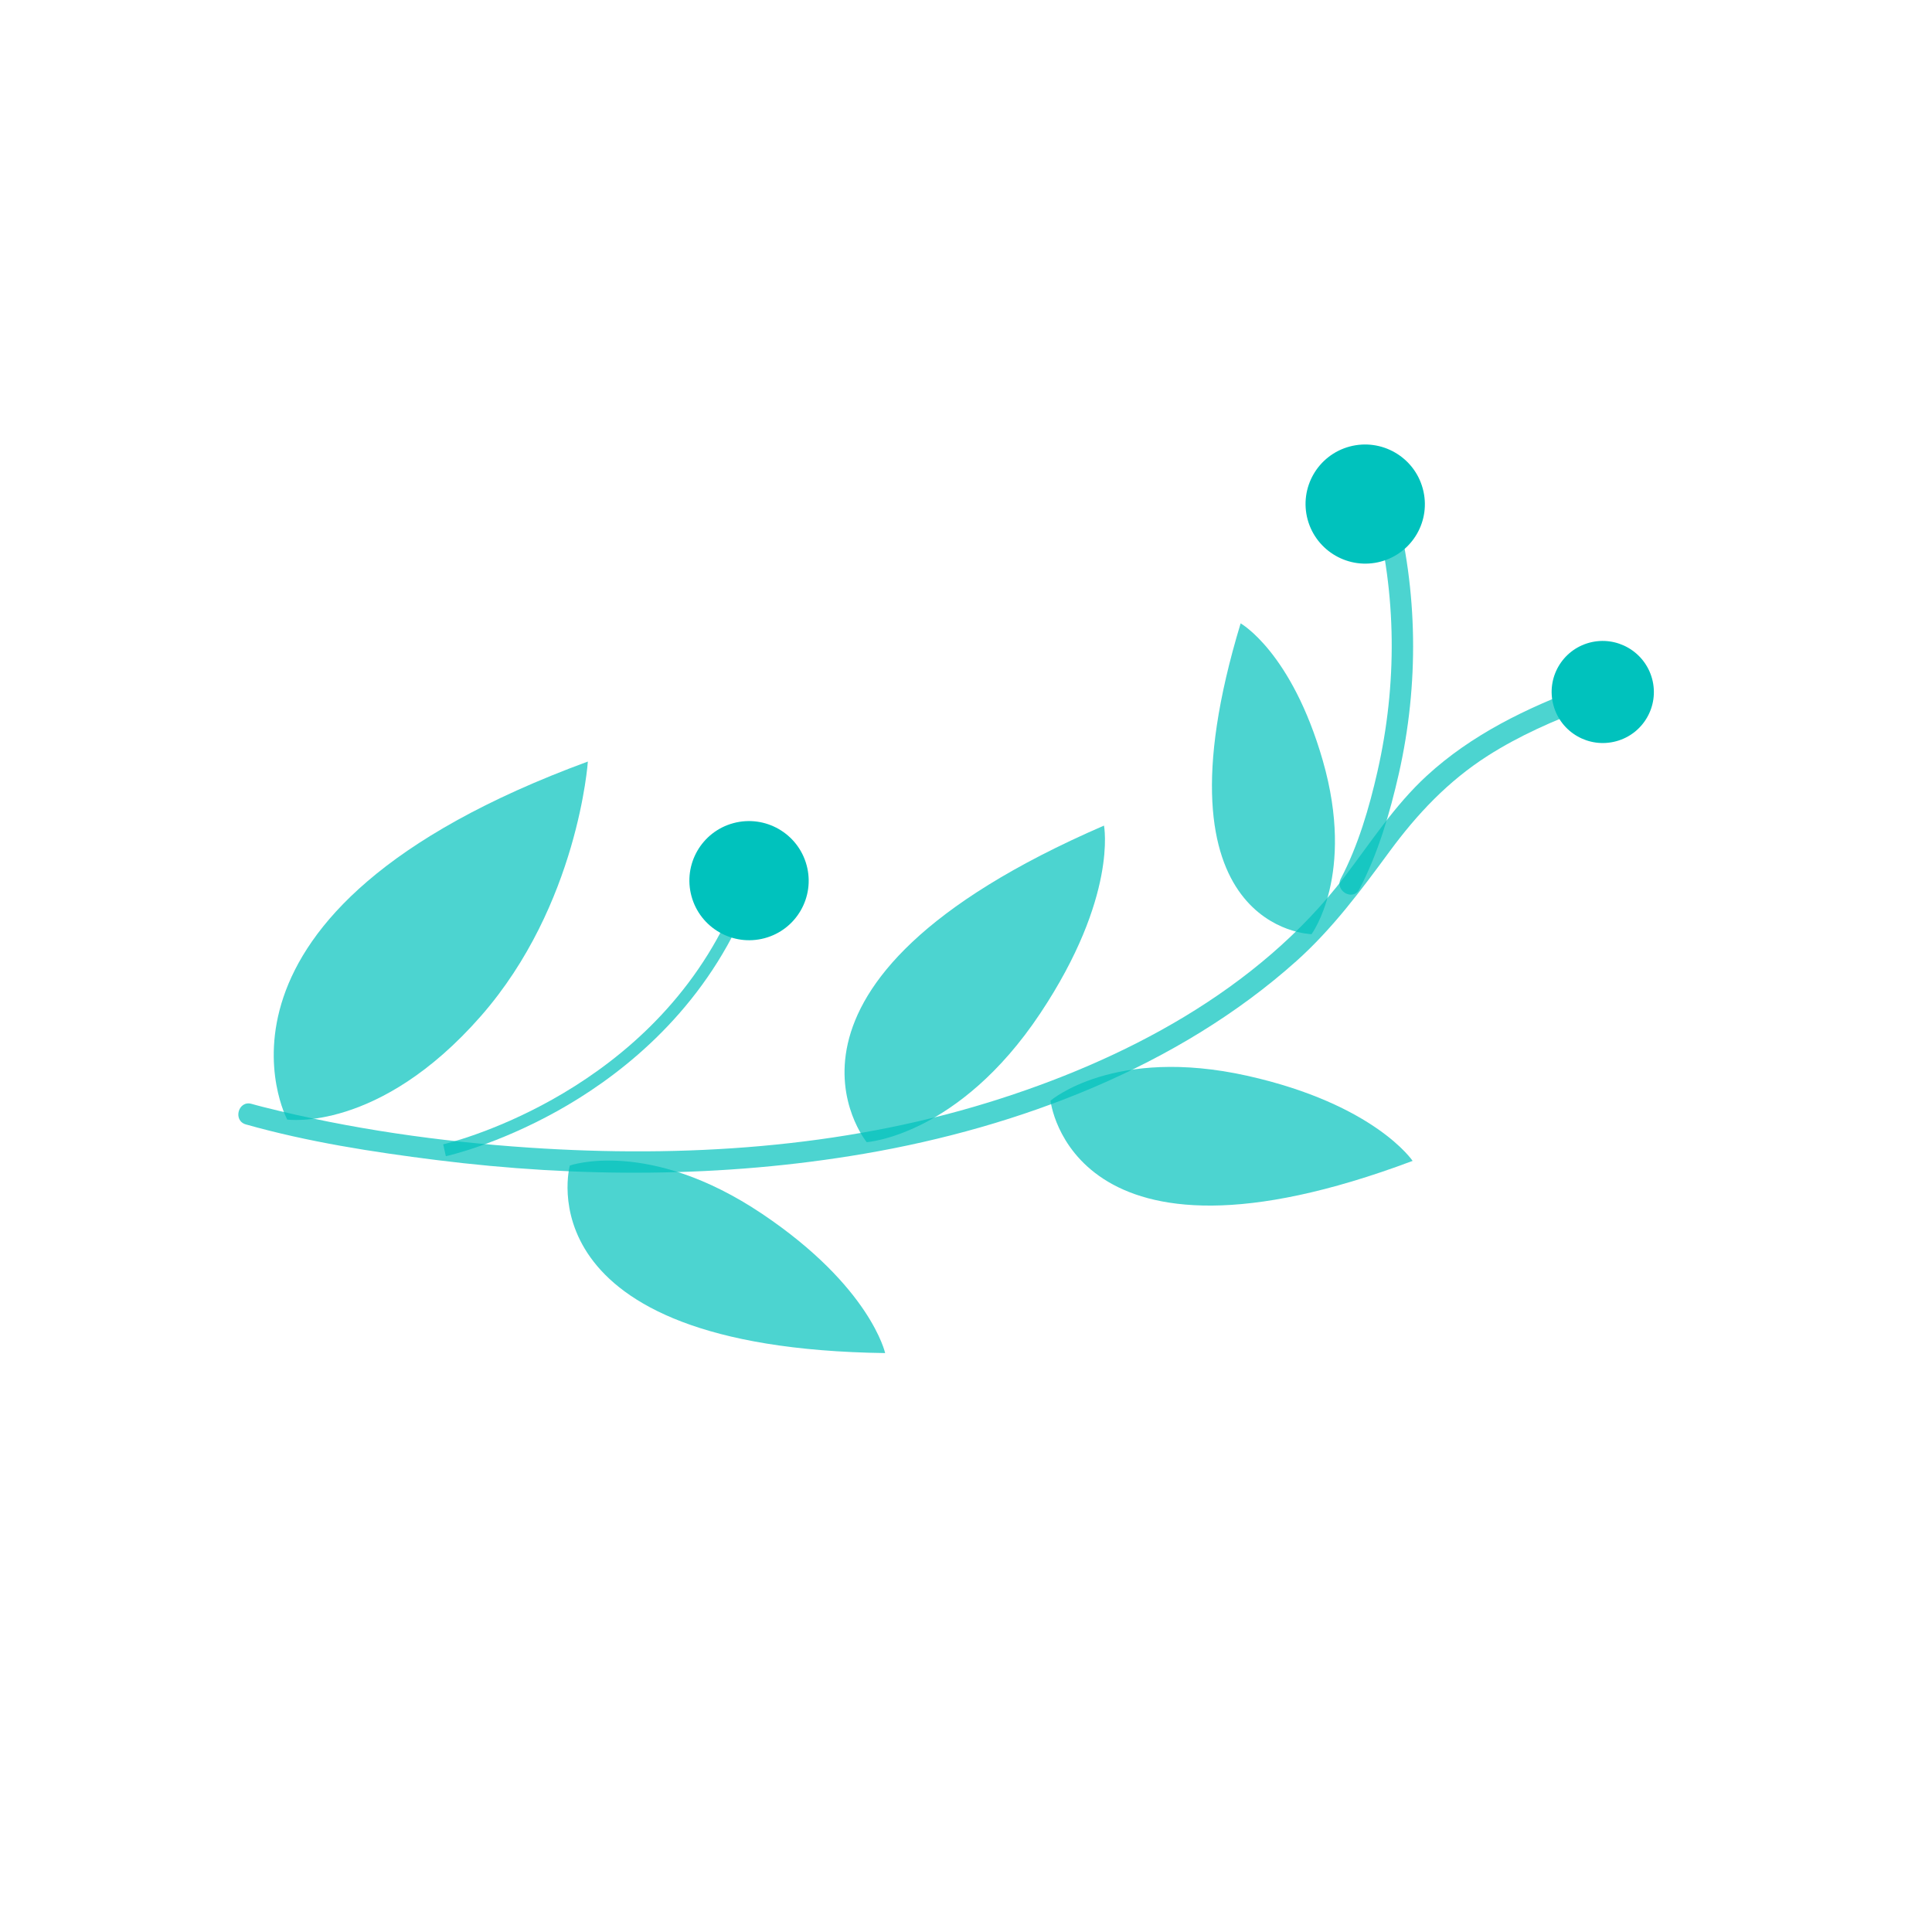
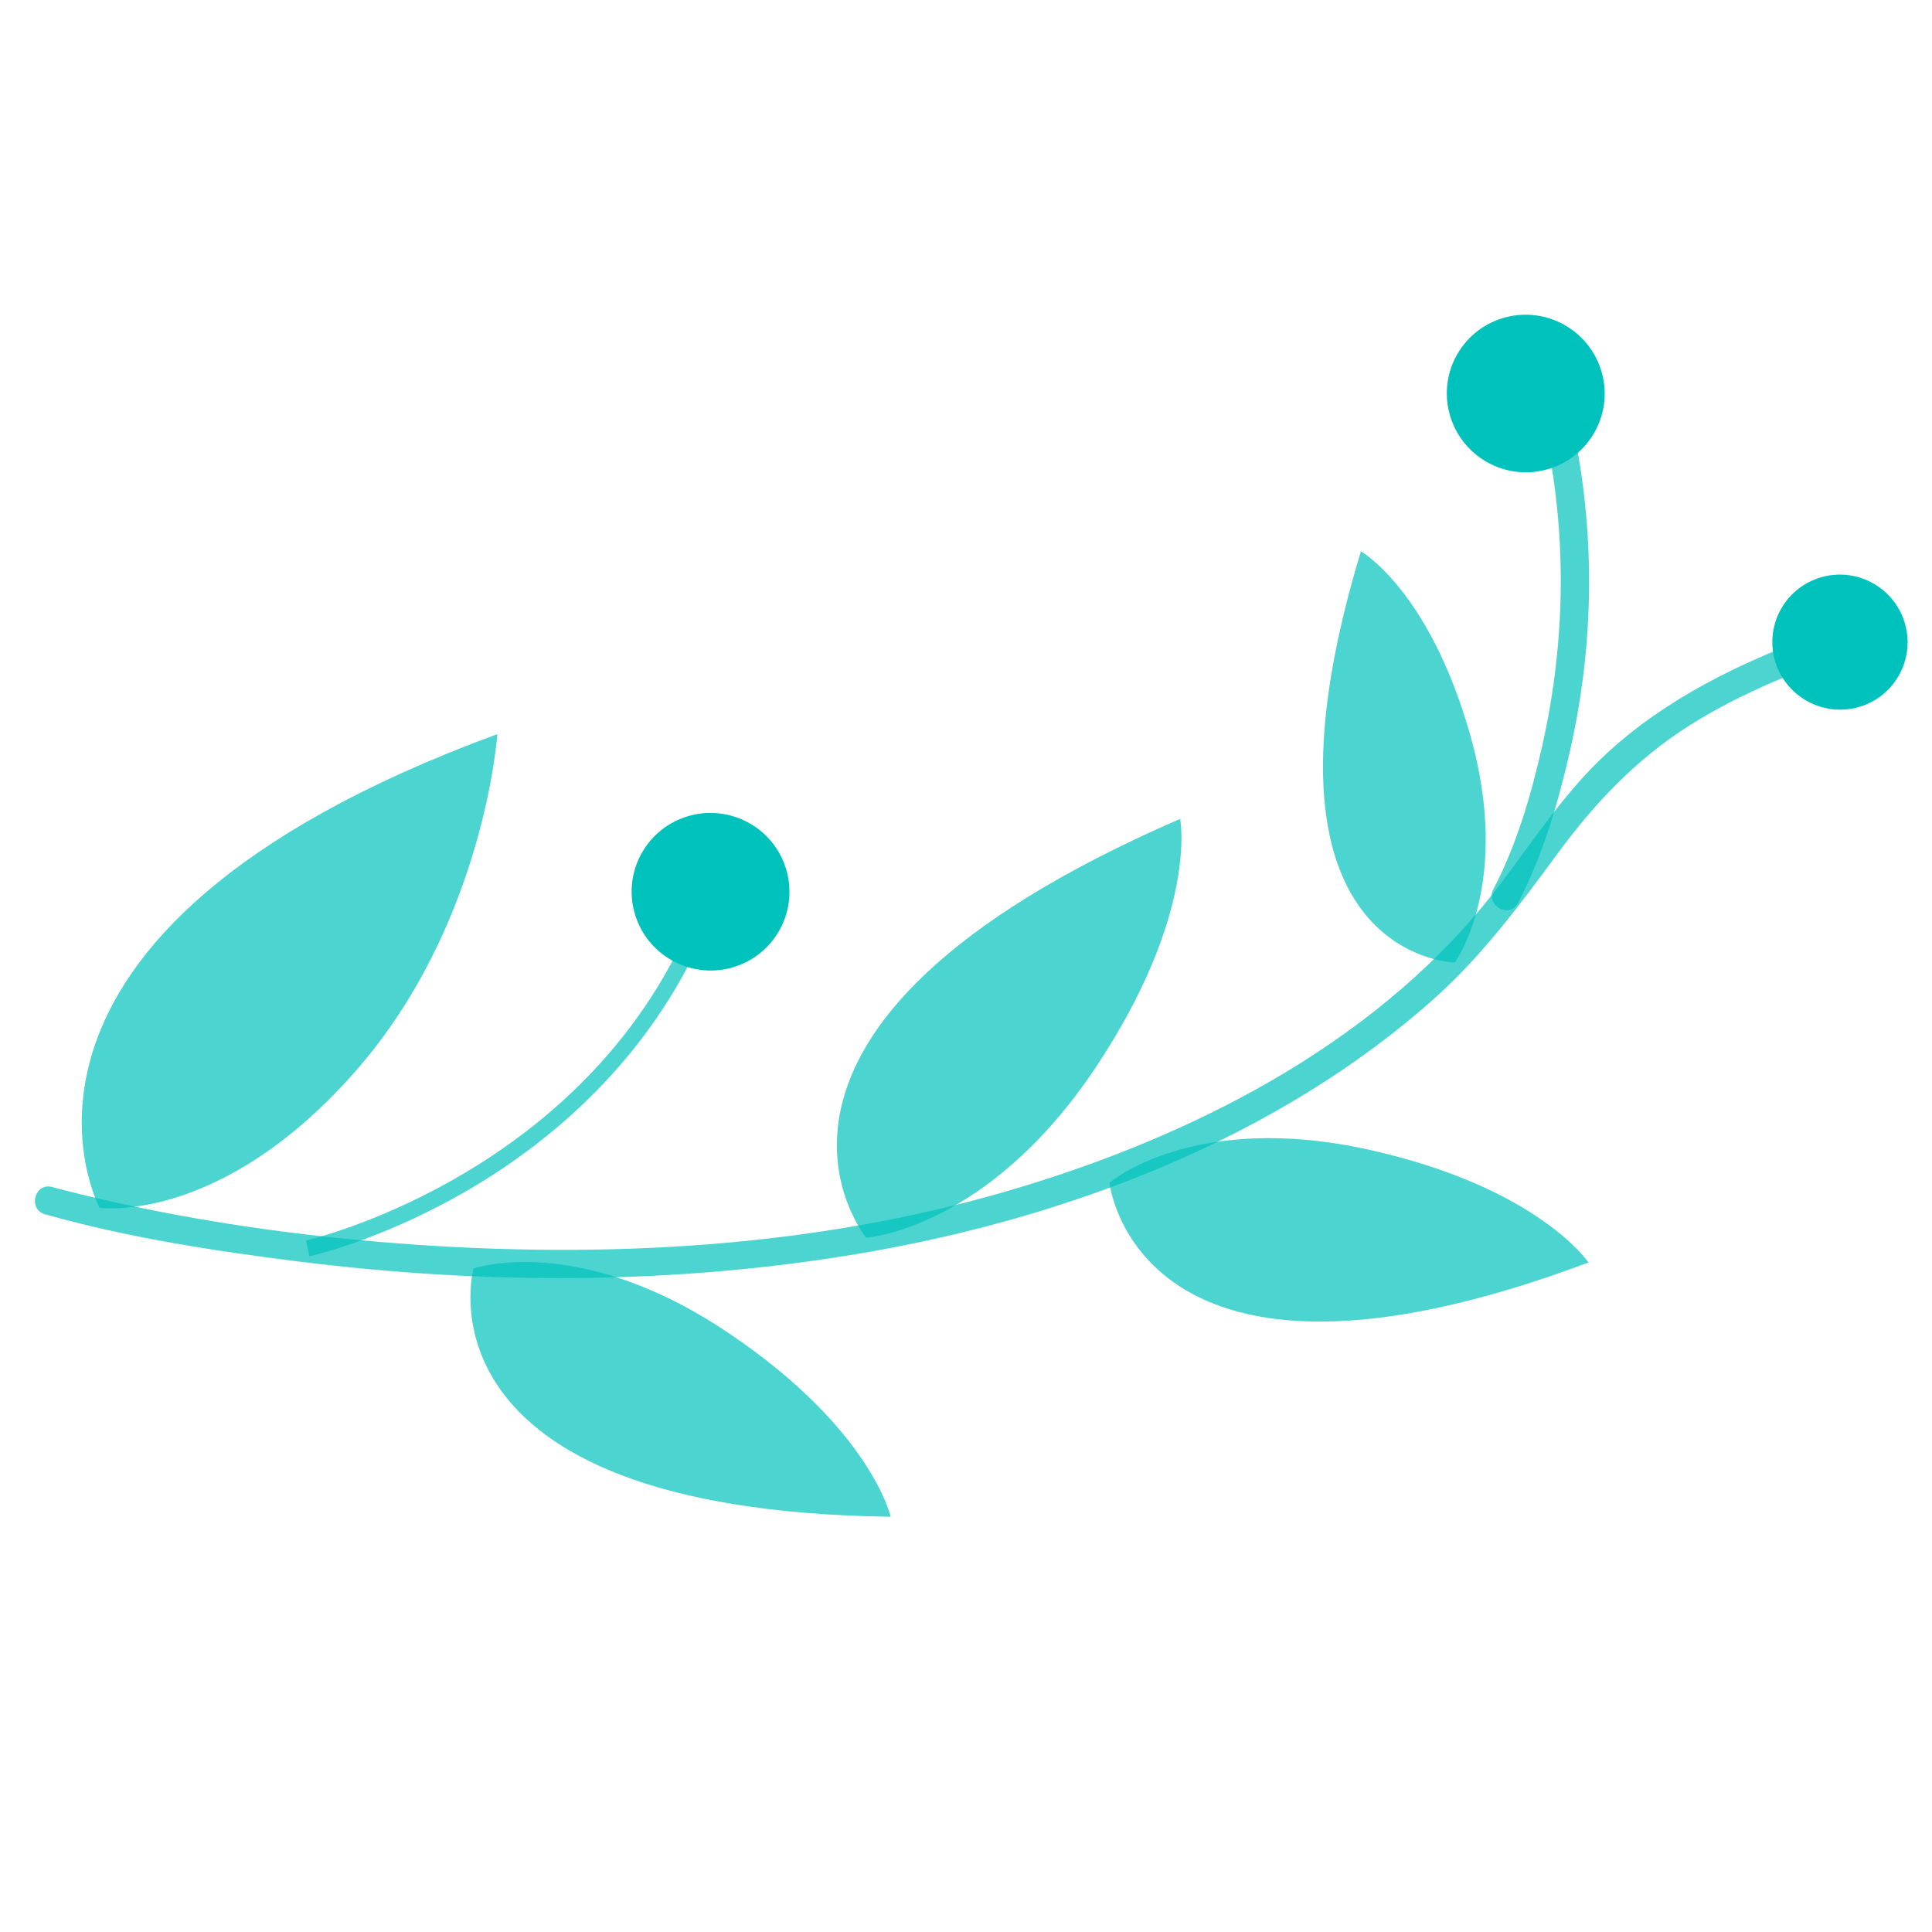
<svg xmlns="http://www.w3.org/2000/svg" width="40" height="40" viewBox="0 0 40 40" fill="none">
-   <rect width="40" height="40" fill="white" />
-   <path d="M5.091 23.28C6.375 23.643 7.714 23.851 9.034 24.017C11.972 24.386 14.97 24.387 17.891 23.887C21.096 23.339 24.39 22.09 26.839 19.899C27.587 19.23 28.178 18.433 28.77 17.628C29.342 16.85 29.985 16.169 30.805 15.646C31.457 15.23 32.172 14.917 32.895 14.647C33.16 14.549 33.047 14.122 32.78 14.221C31.605 14.659 30.466 15.209 29.537 16.064C28.874 16.674 28.386 17.433 27.844 18.144C26.04 20.508 23.261 21.961 20.463 22.825C17.404 23.769 14.146 23.974 10.964 23.761C9.11 23.637 7.249 23.374 5.446 22.918C5.366 22.897 5.286 22.877 5.207 22.854C4.932 22.777 4.817 23.203 5.091 23.28Z" fill="#00C2BD" fill-opacity="0.7" />
-   <path d="M28.143 18.412C28.533 17.669 28.777 16.829 28.962 16.015C29.379 14.171 29.358 12.239 28.872 10.409C28.799 10.134 28.373 10.249 28.446 10.524C28.92 12.308 28.927 14.172 28.52 15.968C28.349 16.722 28.121 17.503 27.76 18.192C27.629 18.443 28.011 18.664 28.143 18.412Z" fill="#00C2BD" fill-opacity="0.7" />
-   <path d="M27.073 10.757C27.252 11.414 27.93 11.804 28.588 11.627C29.247 11.45 29.636 10.774 29.457 10.116C29.279 9.458 28.601 9.069 27.943 9.245C27.284 9.422 26.895 10.099 27.073 10.757Z" fill="#00C2BD" />
-   <path d="M17.944 23.647C17.944 23.647 15.264 20.383 22.857 17.093C22.857 17.093 23.146 18.564 21.537 20.981C19.844 23.523 17.944 23.647 17.944 23.647Z" fill="#00C2BD" fill-opacity="0.7" />
-   <path d="M27.154 19.341C27.154 19.341 23.754 19.277 25.686 12.906C25.686 12.906 26.74 13.498 27.387 15.747C28.067 18.112 27.154 19.341 27.154 19.341Z" fill="#00C2BD" fill-opacity="0.7" />
-   <path d="M5.946 23.179C5.946 23.179 3.663 18.894 12.171 15.767C12.171 15.767 11.971 18.736 9.958 21.035C7.841 23.452 5.946 23.179 5.946 23.179Z" fill="#00C2BD" fill-opacity="0.7" />
-   <path d="M21.75 22.788C21.75 22.788 22.172 26.69 29.247 24.035C29.247 24.035 28.464 22.864 25.829 22.274C23.06 21.655 21.75 22.788 21.75 22.788Z" fill="#00C2BD" fill-opacity="0.7" />
-   <path d="M11.798 24.131C11.798 24.131 10.762 27.912 18.326 28.014C18.326 28.014 18.025 26.642 15.786 25.136C13.432 23.553 11.798 24.131 11.798 24.131Z" fill="#00C2BD" fill-opacity="0.7" />
-   <path d="M9.231 23.938L9.176 23.692C9.216 23.683 13.209 22.758 15.021 19.105L15.248 19.216C14.272 21.184 12.689 22.363 11.533 23.006C10.281 23.701 9.274 23.929 9.231 23.938Z" fill="#00C2BD" fill-opacity="0.7" />
-   <path d="M32.162 14.601C32.314 15.165 32.895 15.499 33.46 15.347C34.024 15.196 34.357 14.616 34.205 14.053C34.052 13.489 33.471 13.155 32.907 13.306C32.342 13.458 32.009 14.038 32.162 14.601Z" fill="#00C2BD" />
-   <path d="M14.316 18.553C14.494 19.211 15.172 19.601 15.831 19.424C16.489 19.247 16.878 18.57 16.7 17.913C16.522 17.255 15.844 16.865 15.185 17.042C14.527 17.219 14.138 17.895 14.316 18.553Z" fill="#00C2BD" />
+   <g clip-path="url(#clip0)">
+     <rect width="40" height="40" fill="white" />
+     <path d="M0.931 25.14C2.629 25.62 4.4 25.894 6.147 26.114C10.034 26.603 13.999 26.603 17.864 25.942C22.104 25.217 26.462 23.565 29.702 20.667C30.692 19.781 31.473 18.727 32.256 17.662C33.014 16.632 33.864 15.732 34.948 15.04C35.811 14.489 36.757 14.075 37.714 13.719C38.064 13.588 37.914 13.023 37.562 13.155C36.007 13.734 34.5 14.461 33.271 15.593C32.395 16.4 31.748 17.404 31.031 18.344C28.645 21.472 24.968 23.395 21.267 24.537C17.219 25.786 12.91 26.057 8.699 25.776C6.247 25.612 3.785 25.263 1.4 24.66C1.294 24.633 1.188 24.606 1.083 24.576C0.72 24.473 0.568 25.037 0.931 25.14Z" fill="#00C2BD" fill-opacity="0.7" />
+     <path d="M31.427 18.699C31.942 17.716 32.266 16.605 32.509 15.529C33.062 13.088 33.034 10.533 32.391 8.112C32.294 7.748 31.731 7.9 31.827 8.263C32.455 10.624 32.463 13.089 31.925 15.466C31.7 16.463 31.398 17.497 30.92 18.408C30.746 18.74 31.252 19.033 31.427 18.699Z" fill="#00C2BD" fill-opacity="0.7" />
+     <path d="M30.012 8.571C30.248 9.441 31.145 9.957 32.016 9.723C32.887 9.489 33.402 8.594 33.166 7.724C32.93 6.854 32.033 6.338 31.162 6.572C30.291 6.806 29.776 7.701 30.012 8.571Z" fill="#00C2BD" />
+     <path d="M17.934 25.625C17.934 25.625 14.388 21.307 24.434 16.954C24.434 16.954 24.816 18.9 22.687 22.098C20.448 25.46 17.934 25.625 17.934 25.625Z" fill="#00C2BD" fill-opacity="0.7" />
+     <path d="M30.119 19.928C30.119 19.928 25.621 19.843 28.176 11.415C28.176 11.415 29.57 12.197 30.427 15.173C31.326 18.302 30.119 19.928 30.119 19.928Z" fill="#00C2BD" fill-opacity="0.7" />
+     <path d="M2.061 25.006C2.061 25.006 -0.959 19.337 10.297 15.199C10.297 15.199 10.033 19.128 7.368 22.169C4.568 25.366 2.061 25.006 2.061 25.006Z" fill="#00C2BD" fill-opacity="0.7" />
+     <path d="M22.97 24.488C22.97 24.488 23.528 29.65 32.888 26.138C32.888 26.138 31.852 24.589 28.366 23.809C24.702 22.989 22.97 24.488 22.97 24.488Z" fill="#00C2BD" fill-opacity="0.7" />
+     <path d="M9.803 26.264C9.803 26.264 8.433 31.267 18.44 31.403C18.44 31.403 18.041 29.586 15.079 27.595C11.966 25.501 9.803 26.264 9.803 26.264Z" fill="#00C2BD" fill-opacity="0.7" />
+     <path d="M6.407 26.01L6.335 25.684C6.388 25.672 11.67 24.449 14.068 19.615L14.367 19.763C13.076 22.367 10.981 23.926 9.452 24.776C7.796 25.696 6.463 25.997 6.407 26.01Z" fill="#00C2BD" fill-opacity="0.7" />
+     <path d="M36.743 13.658C36.946 14.403 37.714 14.845 38.461 14.645C39.207 14.444 39.648 13.677 39.446 12.932C39.244 12.186 38.475 11.744 37.729 11.945C36.983 12.145 36.541 12.912 36.743 13.658Z" fill="#00C2BD" />
+     <path d="M13.134 18.886C13.37 19.756 14.267 20.271 15.138 20.038C16.009 19.803 16.524 18.908 16.288 18.038C16.053 17.168 15.155 16.653 14.284 16.887C13.414 17.121 12.899 18.016 13.134 18.886Z" fill="#00C2BD" />
+   </g>
+   <defs>
+     <clipPath id="clip0">
+       <rect width="40" height="40" fill="white" />
+     </clipPath>
+   </defs>
</svg>
